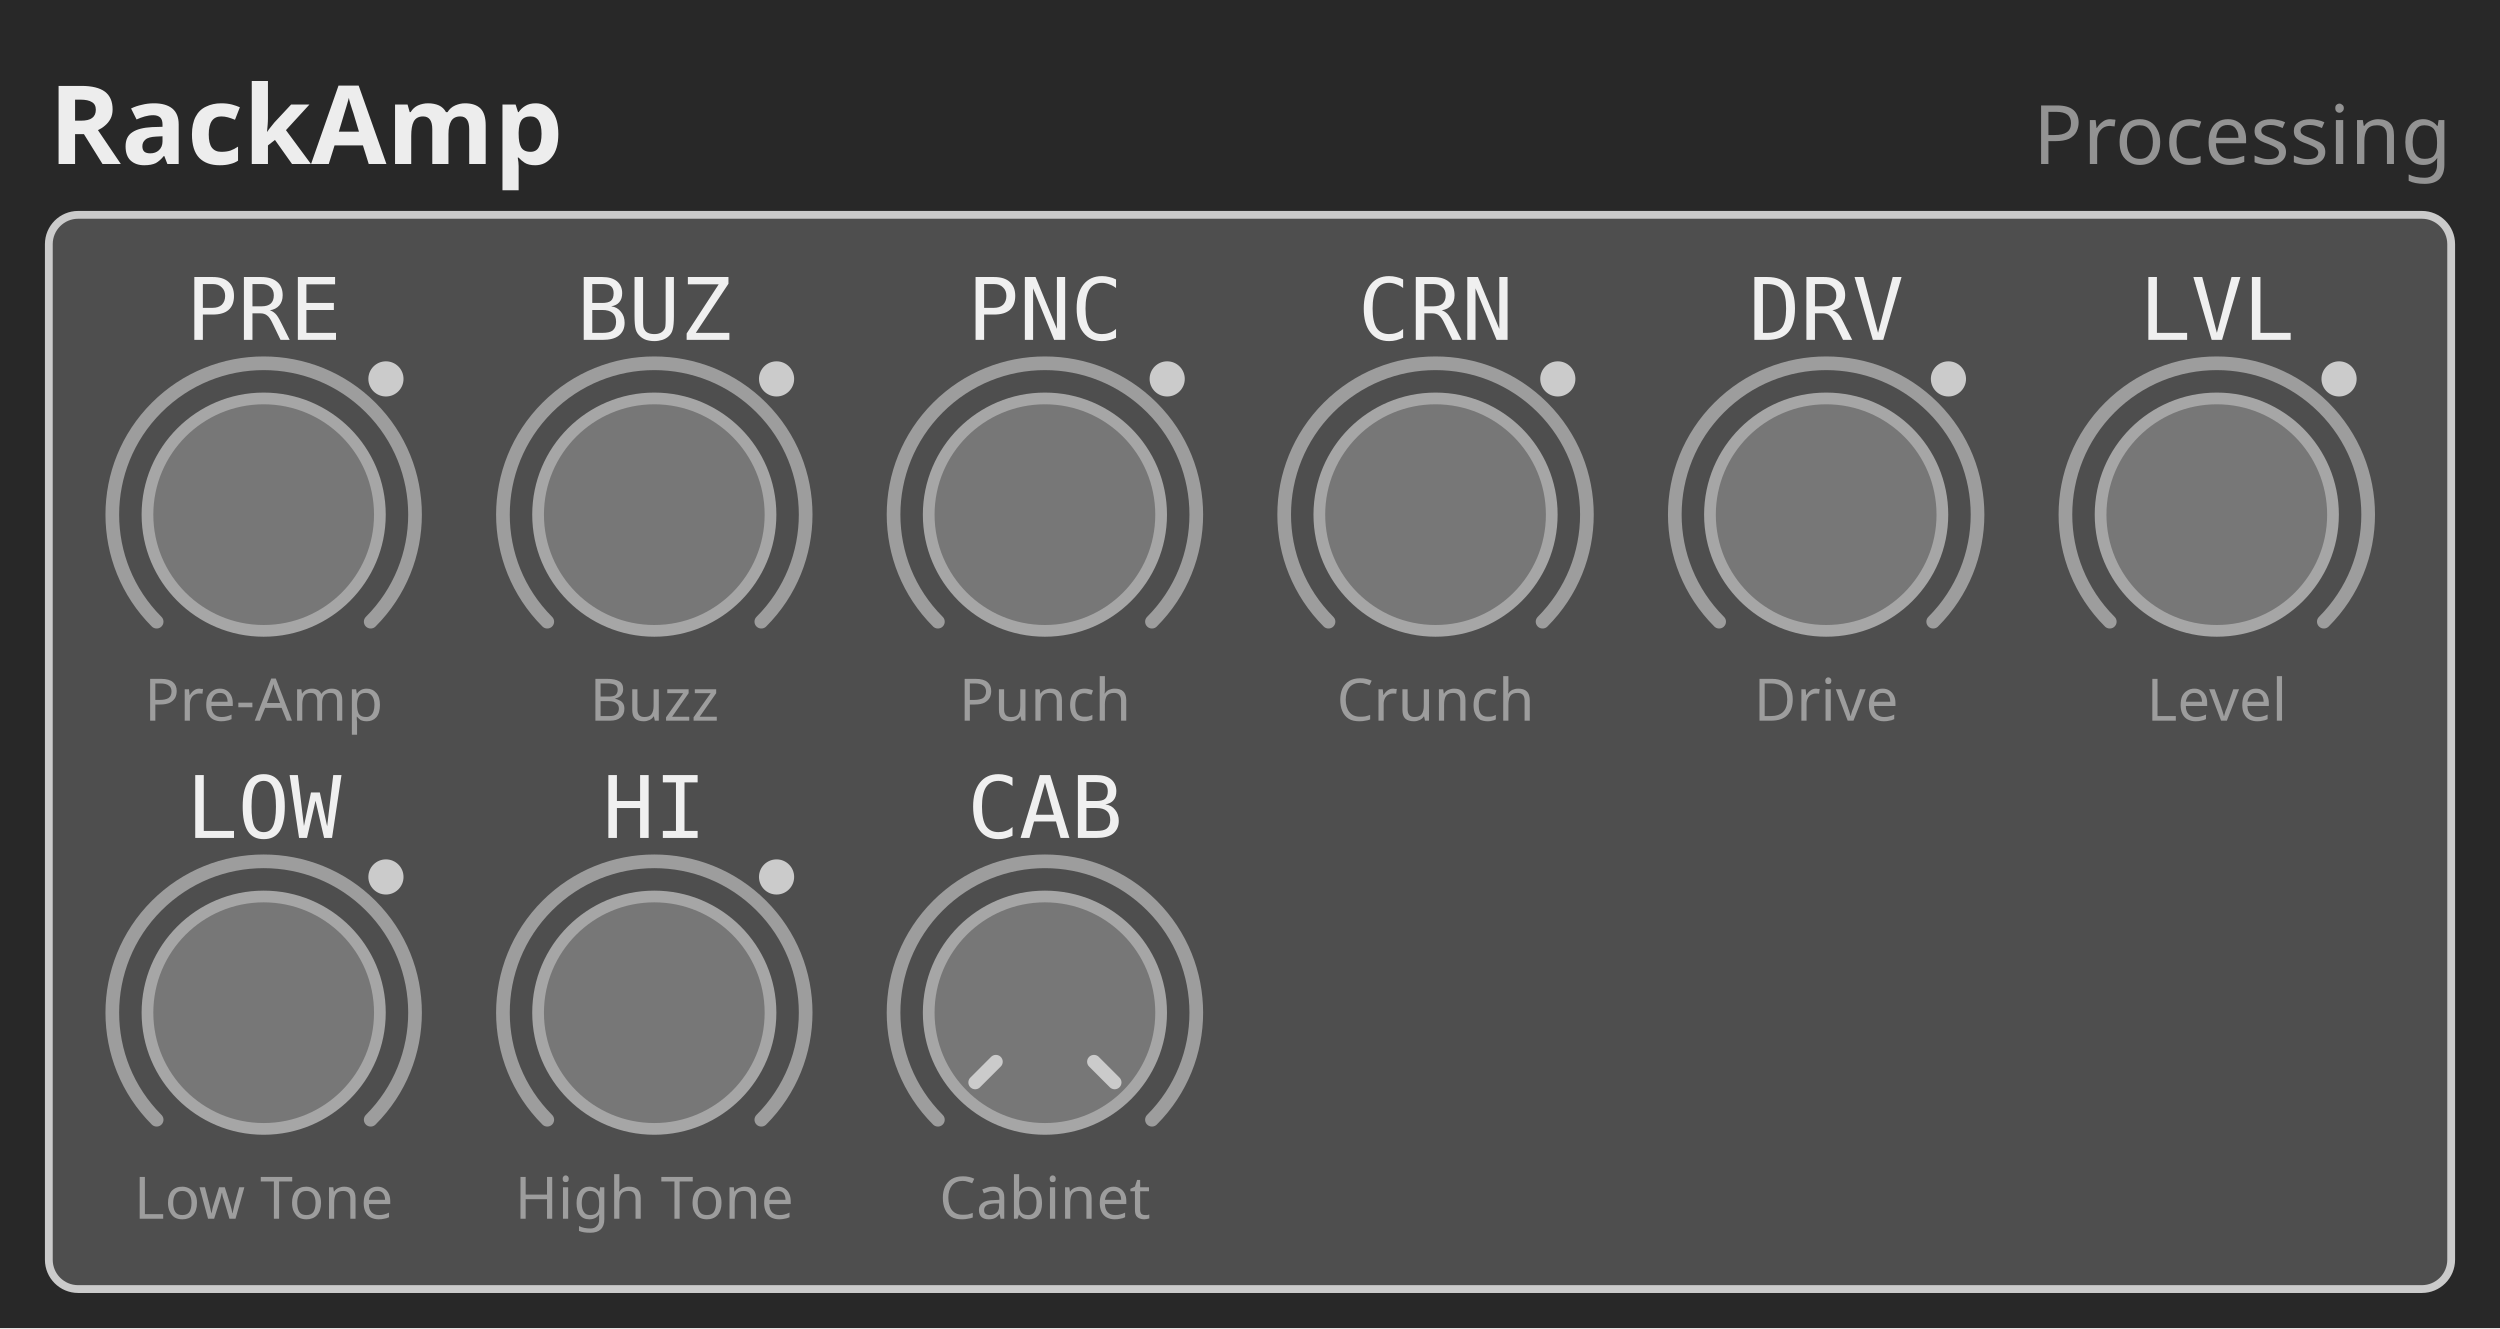
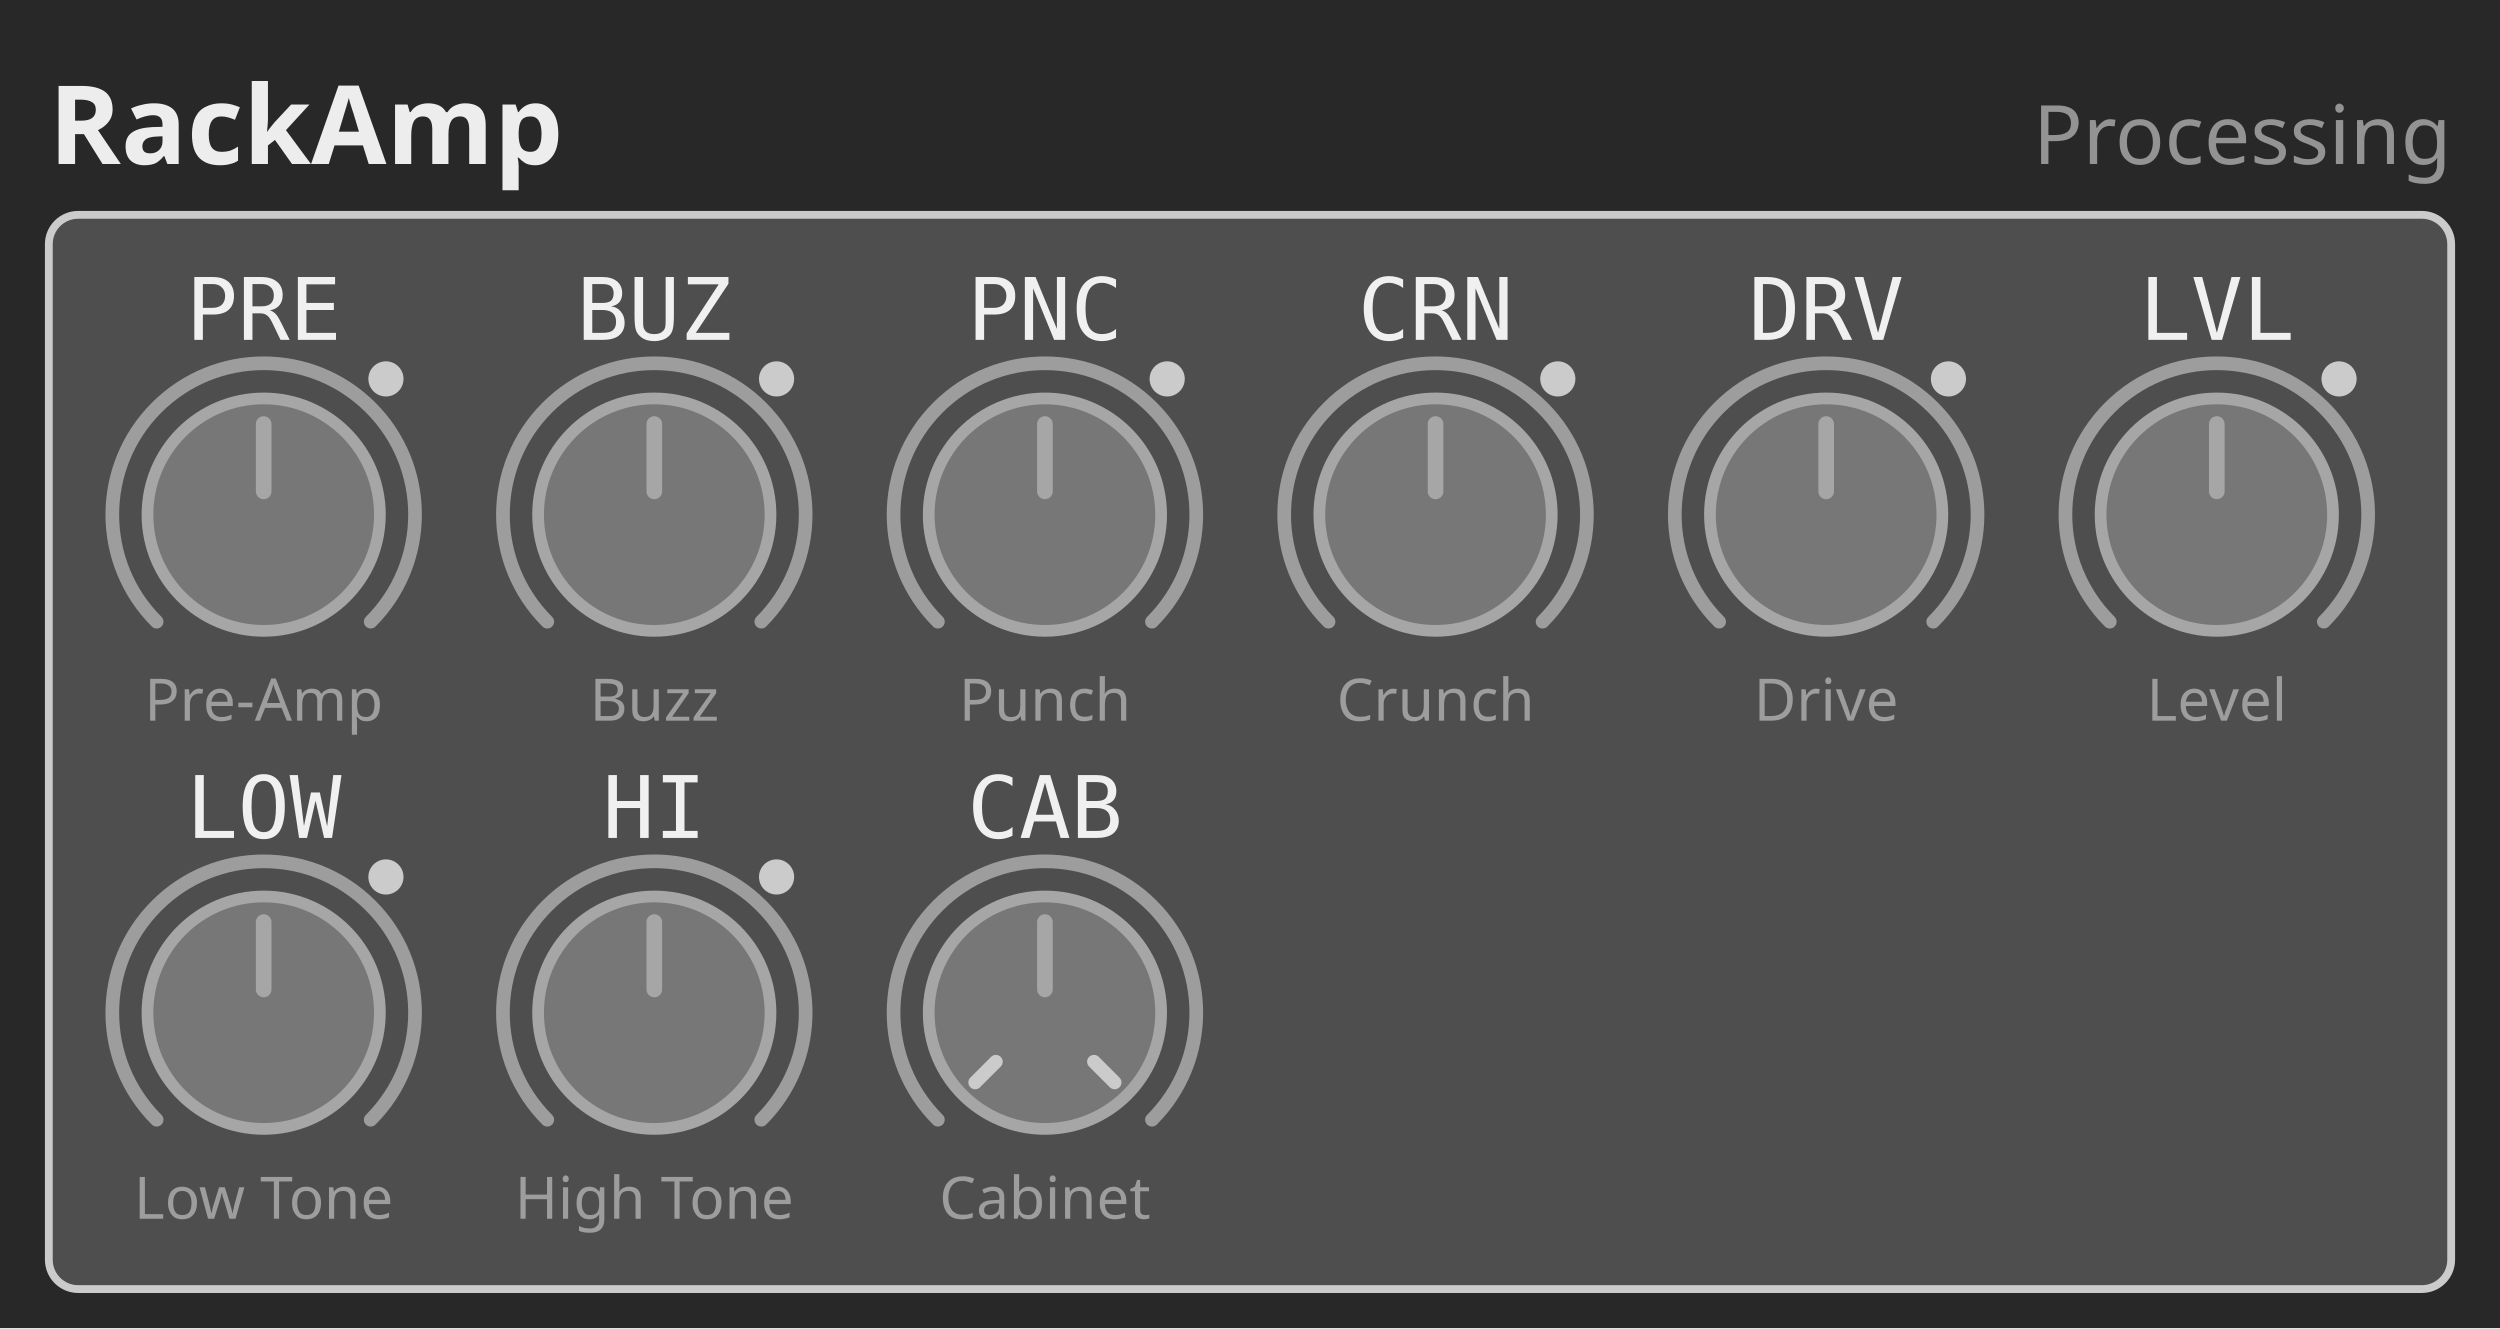
<svg xmlns="http://www.w3.org/2000/svg" viewBox="0 0 128 68.0" width="768" height="408" role="img" aria-label="Rack Amplifier front panel" font-family="ui-sans-serif, system-ui, sans-serif">
  <rect width="128" height="68.0" fill="#282828" />
  <text x="2.5" y="8.4" font-size="5.6" font-weight="600" fill="#ededed">RackAmp</text>
  <text x="125.5" y="8.4" font-size="4.2" text-anchor="end" fill="#939393">Processing</text>
  <rect x="2.5" y="11.0" width="123.0" height="55.0" rx="1.5" fill="#4e4e4e" stroke="#cbcbcb" stroke-width="0.4" />
  <text x="13.50" y="17.40" font-size="4.4" text-anchor="middle" font-family="ui-monospace, SFMono-Regular, Menlo, monospace" fill="#f0f0f0">PRE</text>
  <path d="M 8.02 31.83 A 7.75 7.75 0 1 1 18.98 31.83" fill="none" stroke="#9d9d9d" stroke-width="0.7" stroke-linecap="round" />
  <circle cx="13.50" cy="26.35" r="5.95" fill="#777777" stroke="#a6a6a6" stroke-width="0.6" />
+   <line x1="13.50" y1="25.16" x2="13.50" y2="21.71" stroke="#a6a6a6" stroke-width="0.8" stroke-linecap="round" />
  <circle cx="19.76" cy="19.40" r="0.9" fill="#cbcbcb" />
  <text x="13.50" y="36.90" font-size="3" text-anchor="middle" fill="#9d9d9d">Pre-Amp</text>
  <text x="33.50" y="17.40" font-size="4.4" text-anchor="middle" font-family="ui-monospace, SFMono-Regular, Menlo, monospace" fill="#f0f0f0">BUZ</text>
  <path d="M 28.02 31.83 A 7.75 7.75 0 1 1 38.98 31.83" fill="none" stroke="#9d9d9d" stroke-width="0.7" stroke-linecap="round" />
  <circle cx="33.50" cy="26.35" r="5.95" fill="#777777" stroke="#a6a6a6" stroke-width="0.6" />
+   <line x1="33.50" y1="25.16" x2="33.50" y2="21.71" stroke="#a6a6a6" stroke-width="0.8" stroke-linecap="round" />
  <circle cx="39.76" cy="19.40" r="0.9" fill="#cbcbcb" />
  <text x="33.50" y="36.90" font-size="3" text-anchor="middle" fill="#9d9d9d">Buzz</text>
  <text x="53.50" y="17.40" font-size="4.4" text-anchor="middle" font-family="ui-monospace, SFMono-Regular, Menlo, monospace" fill="#f0f0f0">PNC</text>
  <path d="M 48.02 31.83 A 7.75 7.75 0 1 1 58.98 31.83" fill="none" stroke="#9d9d9d" stroke-width="0.7" stroke-linecap="round" />
  <circle cx="53.50" cy="26.35" r="5.95" fill="#777777" stroke="#a6a6a6" stroke-width="0.6" />
+   <line x1="53.50" y1="25.16" x2="53.50" y2="21.71" stroke="#a6a6a6" stroke-width="0.8" stroke-linecap="round" />
  <circle cx="59.76" cy="19.40" r="0.9" fill="#cbcbcb" />
  <text x="53.50" y="36.90" font-size="3" text-anchor="middle" fill="#9d9d9d">Punch</text>
  <text x="73.50" y="17.40" font-size="4.4" text-anchor="middle" font-family="ui-monospace, SFMono-Regular, Menlo, monospace" fill="#f0f0f0">CRN</text>
  <path d="M 68.02 31.83 A 7.75 7.75 0 1 1 78.98 31.83" fill="none" stroke="#9d9d9d" stroke-width="0.7" stroke-linecap="round" />
  <circle cx="73.50" cy="26.35" r="5.95" fill="#777777" stroke="#a6a6a6" stroke-width="0.6" />
+   <line x1="73.50" y1="25.16" x2="73.50" y2="21.71" stroke="#a6a6a6" stroke-width="0.8" stroke-linecap="round" />
  <circle cx="79.76" cy="19.40" r="0.9" fill="#cbcbcb" />
  <text x="73.50" y="36.90" font-size="3" text-anchor="middle" fill="#9d9d9d">Crunch</text>
  <text x="93.50" y="17.40" font-size="4.4" text-anchor="middle" font-family="ui-monospace, SFMono-Regular, Menlo, monospace" fill="#f0f0f0">DRV</text>
  <path d="M 88.02 31.83 A 7.75 7.75 0 1 1 98.98 31.83" fill="none" stroke="#9d9d9d" stroke-width="0.7" stroke-linecap="round" />
  <circle cx="93.50" cy="26.35" r="5.95" fill="#777777" stroke="#a6a6a6" stroke-width="0.6" />
+   <line x1="93.50" y1="25.16" x2="93.50" y2="21.71" stroke="#a6a6a6" stroke-width="0.8" stroke-linecap="round" />
  <circle cx="99.76" cy="19.40" r="0.9" fill="#cbcbcb" />
  <text x="93.50" y="36.90" font-size="3" text-anchor="middle" fill="#9d9d9d">Drive</text>
  <text x="113.50" y="17.40" font-size="4.4" text-anchor="middle" font-family="ui-monospace, SFMono-Regular, Menlo, monospace" fill="#f0f0f0">LVL</text>
  <path d="M 108.02 31.83 A 7.75 7.75 0 1 1 118.98 31.83" fill="none" stroke="#9d9d9d" stroke-width="0.7" stroke-linecap="round" />
  <circle cx="113.50" cy="26.35" r="5.95" fill="#777777" stroke="#a6a6a6" stroke-width="0.6" />
+   <line x1="113.50" y1="25.16" x2="113.50" y2="21.71" stroke="#a6a6a6" stroke-width="0.8" stroke-linecap="round" />
  <circle cx="119.76" cy="19.40" r="0.9" fill="#cbcbcb" />
  <text x="113.50" y="36.90" font-size="3" text-anchor="middle" fill="#9d9d9d">Level</text>
  <text x="13.50" y="42.90" font-size="4.4" text-anchor="middle" font-family="ui-monospace, SFMono-Regular, Menlo, monospace" fill="#f0f0f0">LOW</text>
  <path d="M 8.02 57.33 A 7.75 7.75 0 1 1 18.98 57.33" fill="none" stroke="#9d9d9d" stroke-width="0.7" stroke-linecap="round" />
  <circle cx="13.50" cy="51.85" r="5.95" fill="#777777" stroke="#a6a6a6" stroke-width="0.6" />
+   <line x1="13.50" y1="50.66" x2="13.50" y2="47.21" stroke="#a6a6a6" stroke-width="0.8" stroke-linecap="round" />
  <circle cx="19.76" cy="44.90" r="0.9" fill="#cbcbcb" />
  <text x="13.50" y="62.40" font-size="3" text-anchor="middle" fill="#9d9d9d">Low Tone</text>
  <text x="33.50" y="42.90" font-size="4.4" text-anchor="middle" font-family="ui-monospace, SFMono-Regular, Menlo, monospace" fill="#f0f0f0">HI</text>
  <path d="M 28.02 57.33 A 7.75 7.75 0 1 1 38.98 57.33" fill="none" stroke="#9d9d9d" stroke-width="0.7" stroke-linecap="round" />
  <circle cx="33.50" cy="51.85" r="5.95" fill="#777777" stroke="#a6a6a6" stroke-width="0.6" />
+   <line x1="33.50" y1="50.66" x2="33.50" y2="47.21" stroke="#a6a6a6" stroke-width="0.8" stroke-linecap="round" />
  <circle cx="39.76" cy="44.90" r="0.9" fill="#cbcbcb" />
  <text x="33.50" y="62.40" font-size="3" text-anchor="middle" fill="#9d9d9d">High Tone</text>
  <text x="53.50" y="42.90" font-size="4.4" text-anchor="middle" font-family="ui-monospace, SFMono-Regular, Menlo, monospace" fill="#f0f0f0">CAB</text>
  <path d="M 48.02 57.33 A 7.75 7.75 0 1 1 58.98 57.33" fill="none" stroke="#9d9d9d" stroke-width="0.7" stroke-linecap="round" />
  <circle cx="53.50" cy="51.85" r="5.95" fill="#777777" stroke="#a6a6a6" stroke-width="0.6" />
+   <line x1="53.50" y1="50.66" x2="53.50" y2="47.21" stroke="#a6a6a6" stroke-width="0.8" stroke-linecap="round" />
  <line x1="50.99" y1="54.36" x2="49.93" y2="55.42" stroke="#cbcbcb" stroke-width="0.7" stroke-linecap="round" />
  <line x1="56.01" y1="54.36" x2="57.07" y2="55.42" stroke="#cbcbcb" stroke-width="0.7" stroke-linecap="round" />
  <text x="53.50" y="62.40" font-size="3" text-anchor="middle" fill="#9d9d9d">Cabinet</text>
</svg>
